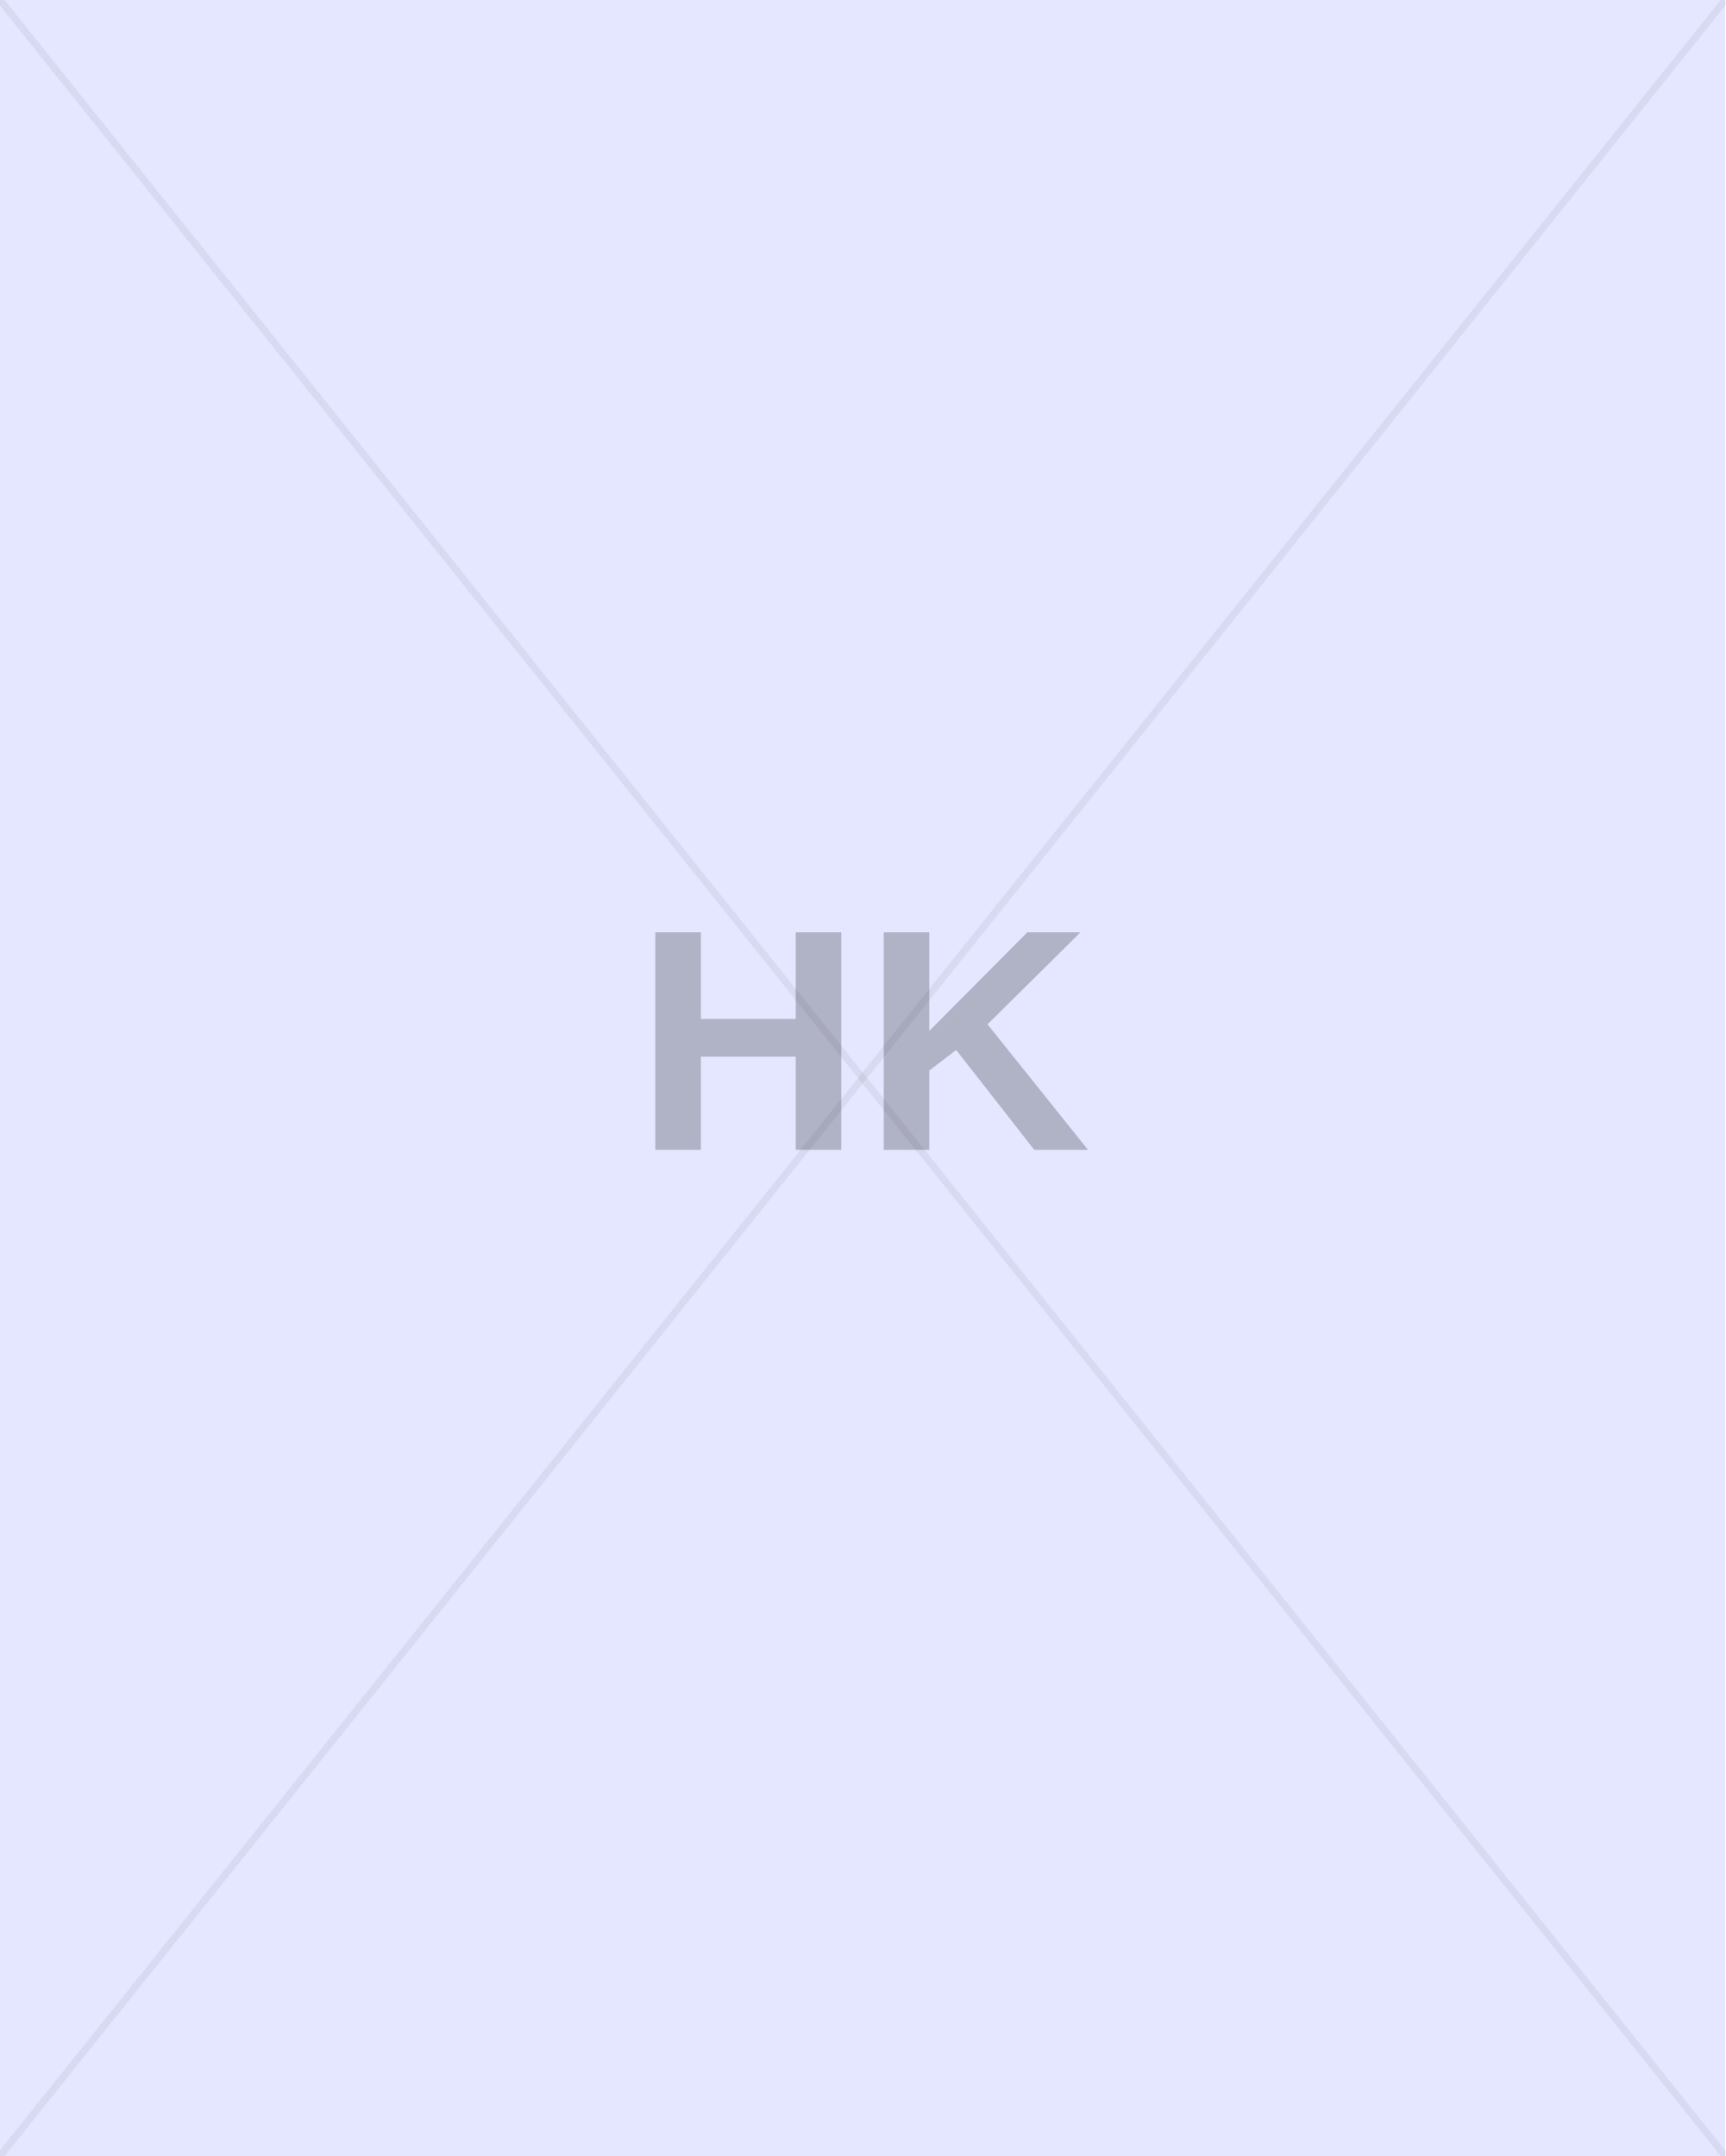
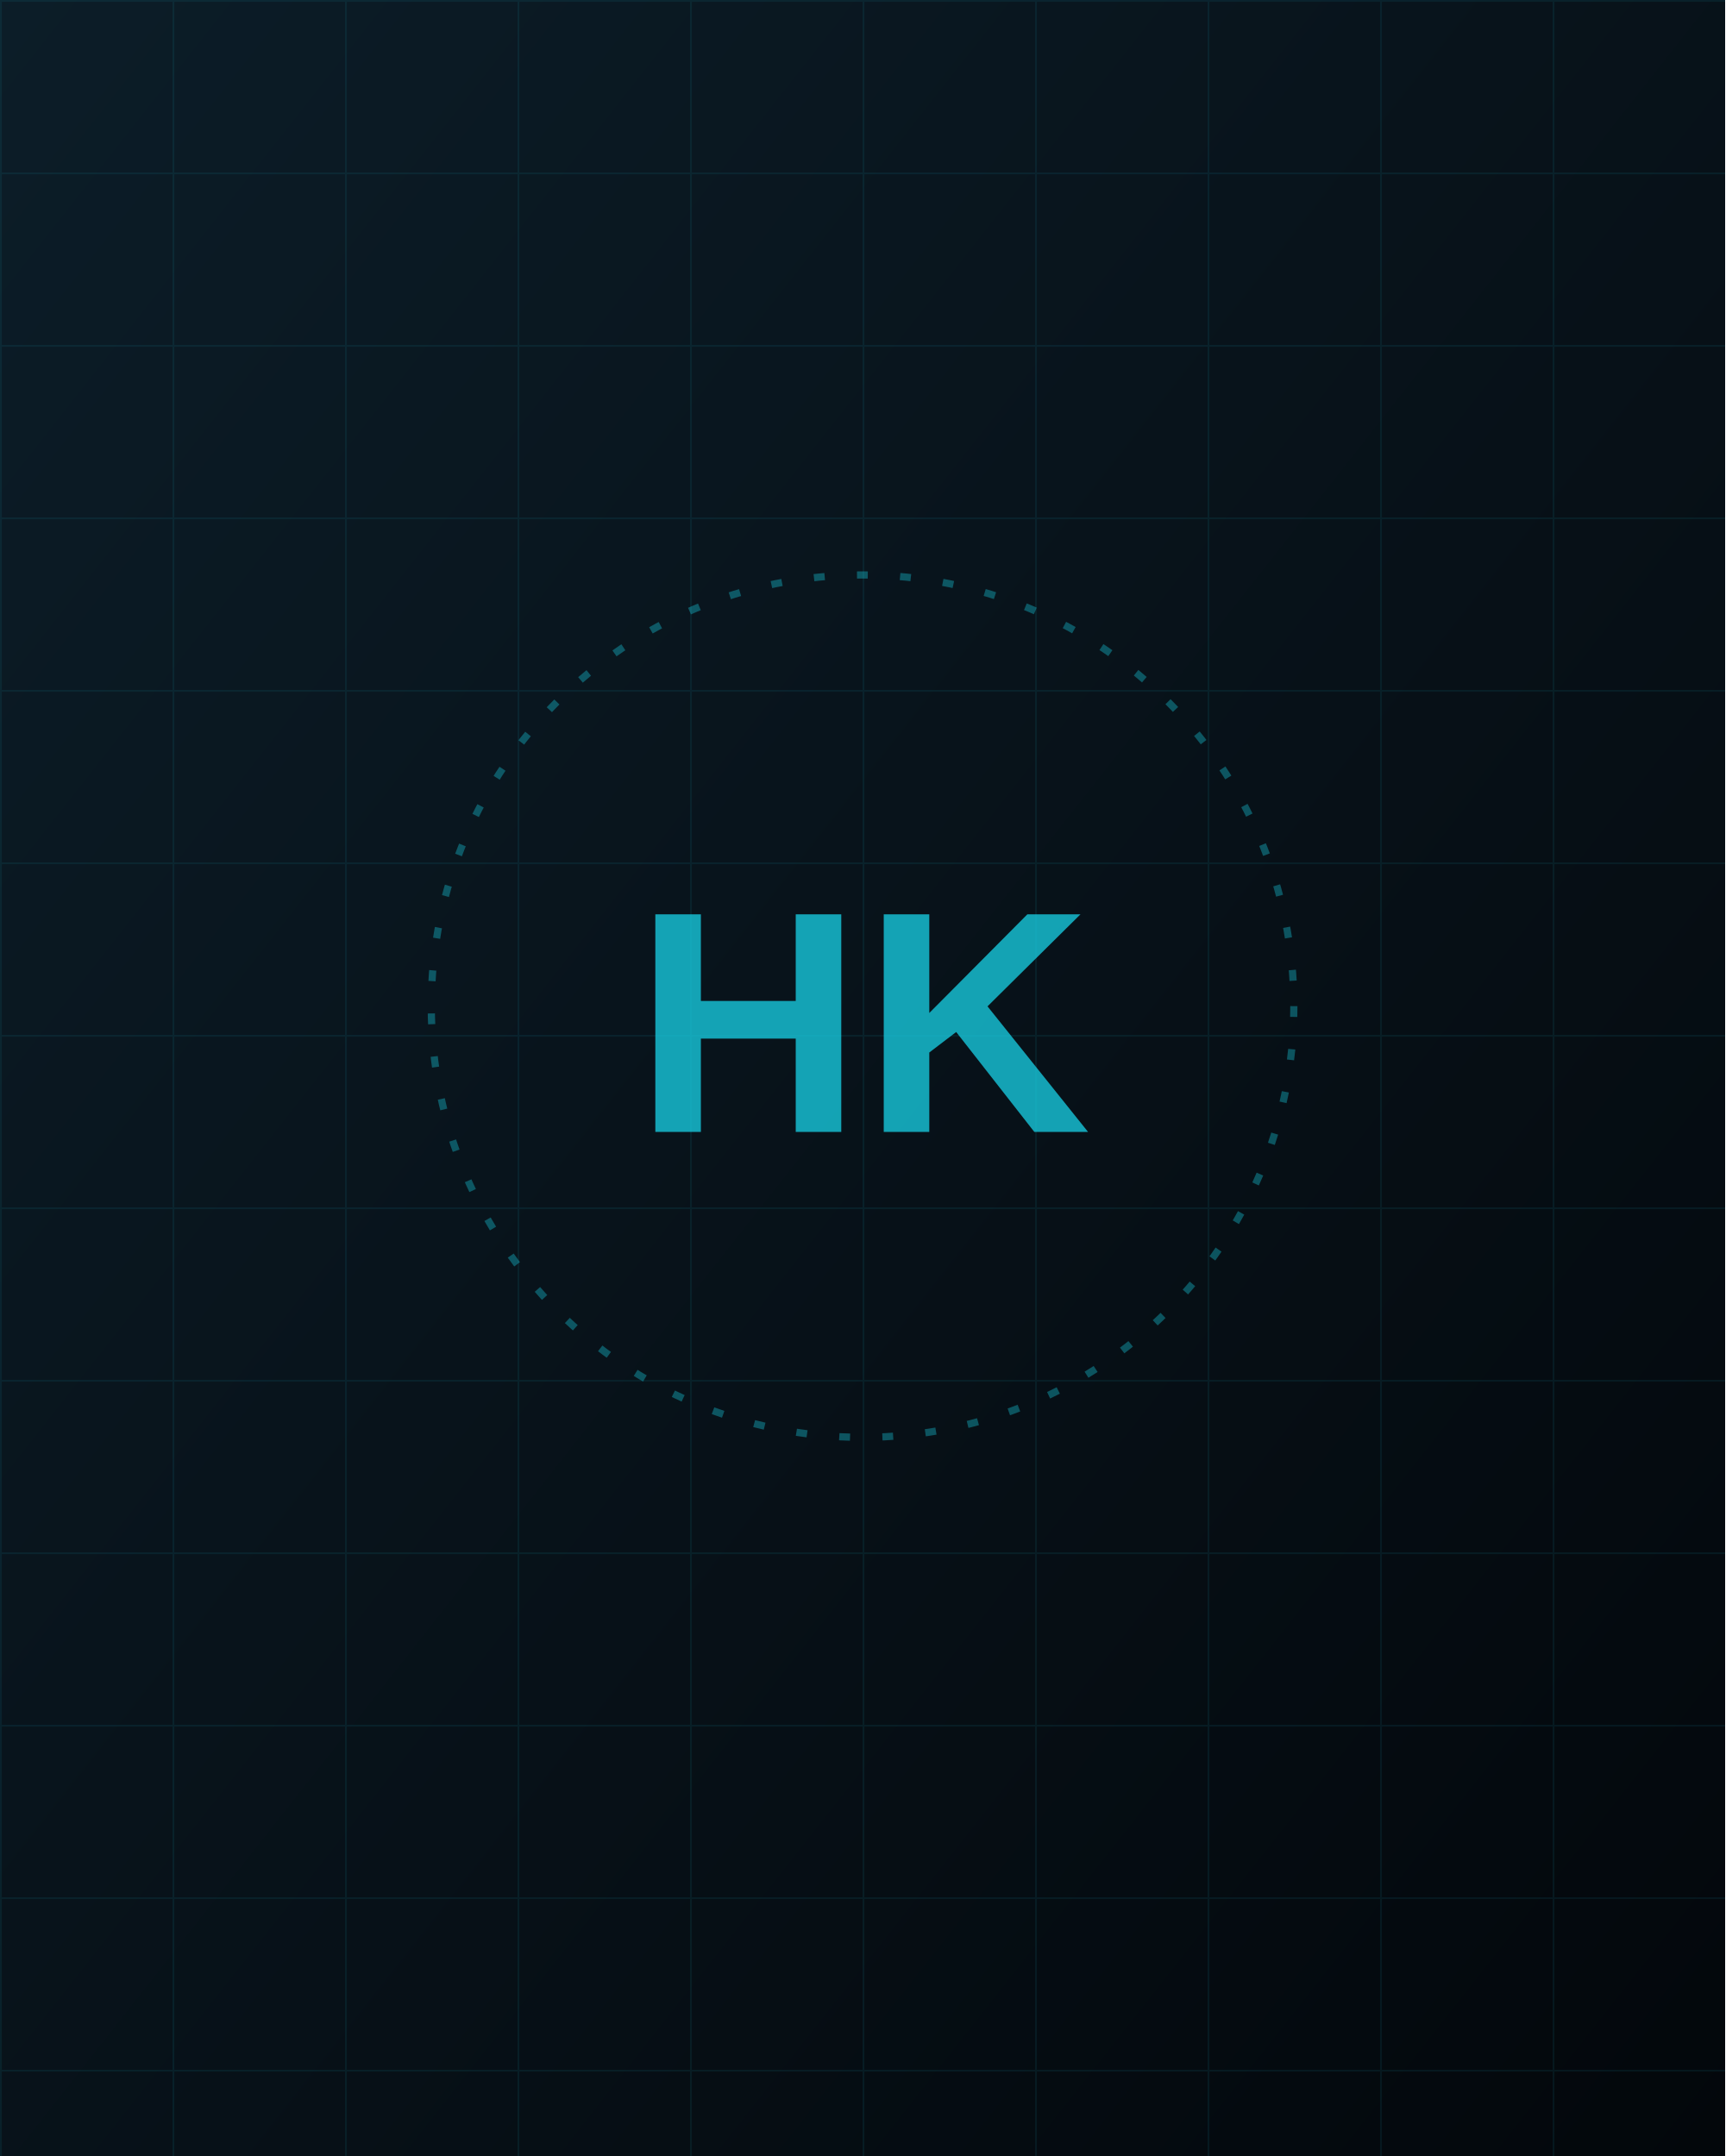
<svg xmlns="http://www.w3.org/2000/svg" viewBox="0 0 480 600">
-   <rect width="480" height="600" fill="#E4E7FF" />
-   <line x1="0" y1="0" x2="480" y2="600" stroke="#14151A" stroke-opacity="0.06" stroke-width="2" />
-   <line x1="480" y1="0" x2="0" y2="600" stroke="#14151A" stroke-opacity="0.06" stroke-width="2" />
-   <text x="240" y="320" font-family="Arial, sans-serif" font-size="88" fill="#14151A" fill-opacity="0.25" text-anchor="middle" font-weight="700">HK</text>
+   <defs>
+     <linearGradient id="g" x1="0" y1="0" x2="1" y2="1">
+       <stop offset="0" stop-color="#0c1d28" />
+       <stop offset="1" stop-color="#03070b" />
+     </linearGradient>
+     <pattern id="p" width="48" height="48" patternUnits="userSpaceOnUse">
+       <path d="M48 0H0V48" fill="none" stroke="#19d3e8" stroke-opacity="0.08" />
+     </pattern>
+   </defs>
+   <rect width="480" height="600" fill="url(#g)" />
+   <rect width="480" height="600" fill="url(#p)" />
+   <circle cx="240" cy="280" r="120" fill="none" stroke="#19d3e8" stroke-opacity="0.35" stroke-dasharray="3 9" stroke-width="2" />
+   <text x="240" y="315" font-family="Arial, sans-serif" font-size="88" fill="#19d3e8" fill-opacity="0.75" text-anchor="middle" font-weight="700">HK</text>
</svg>
